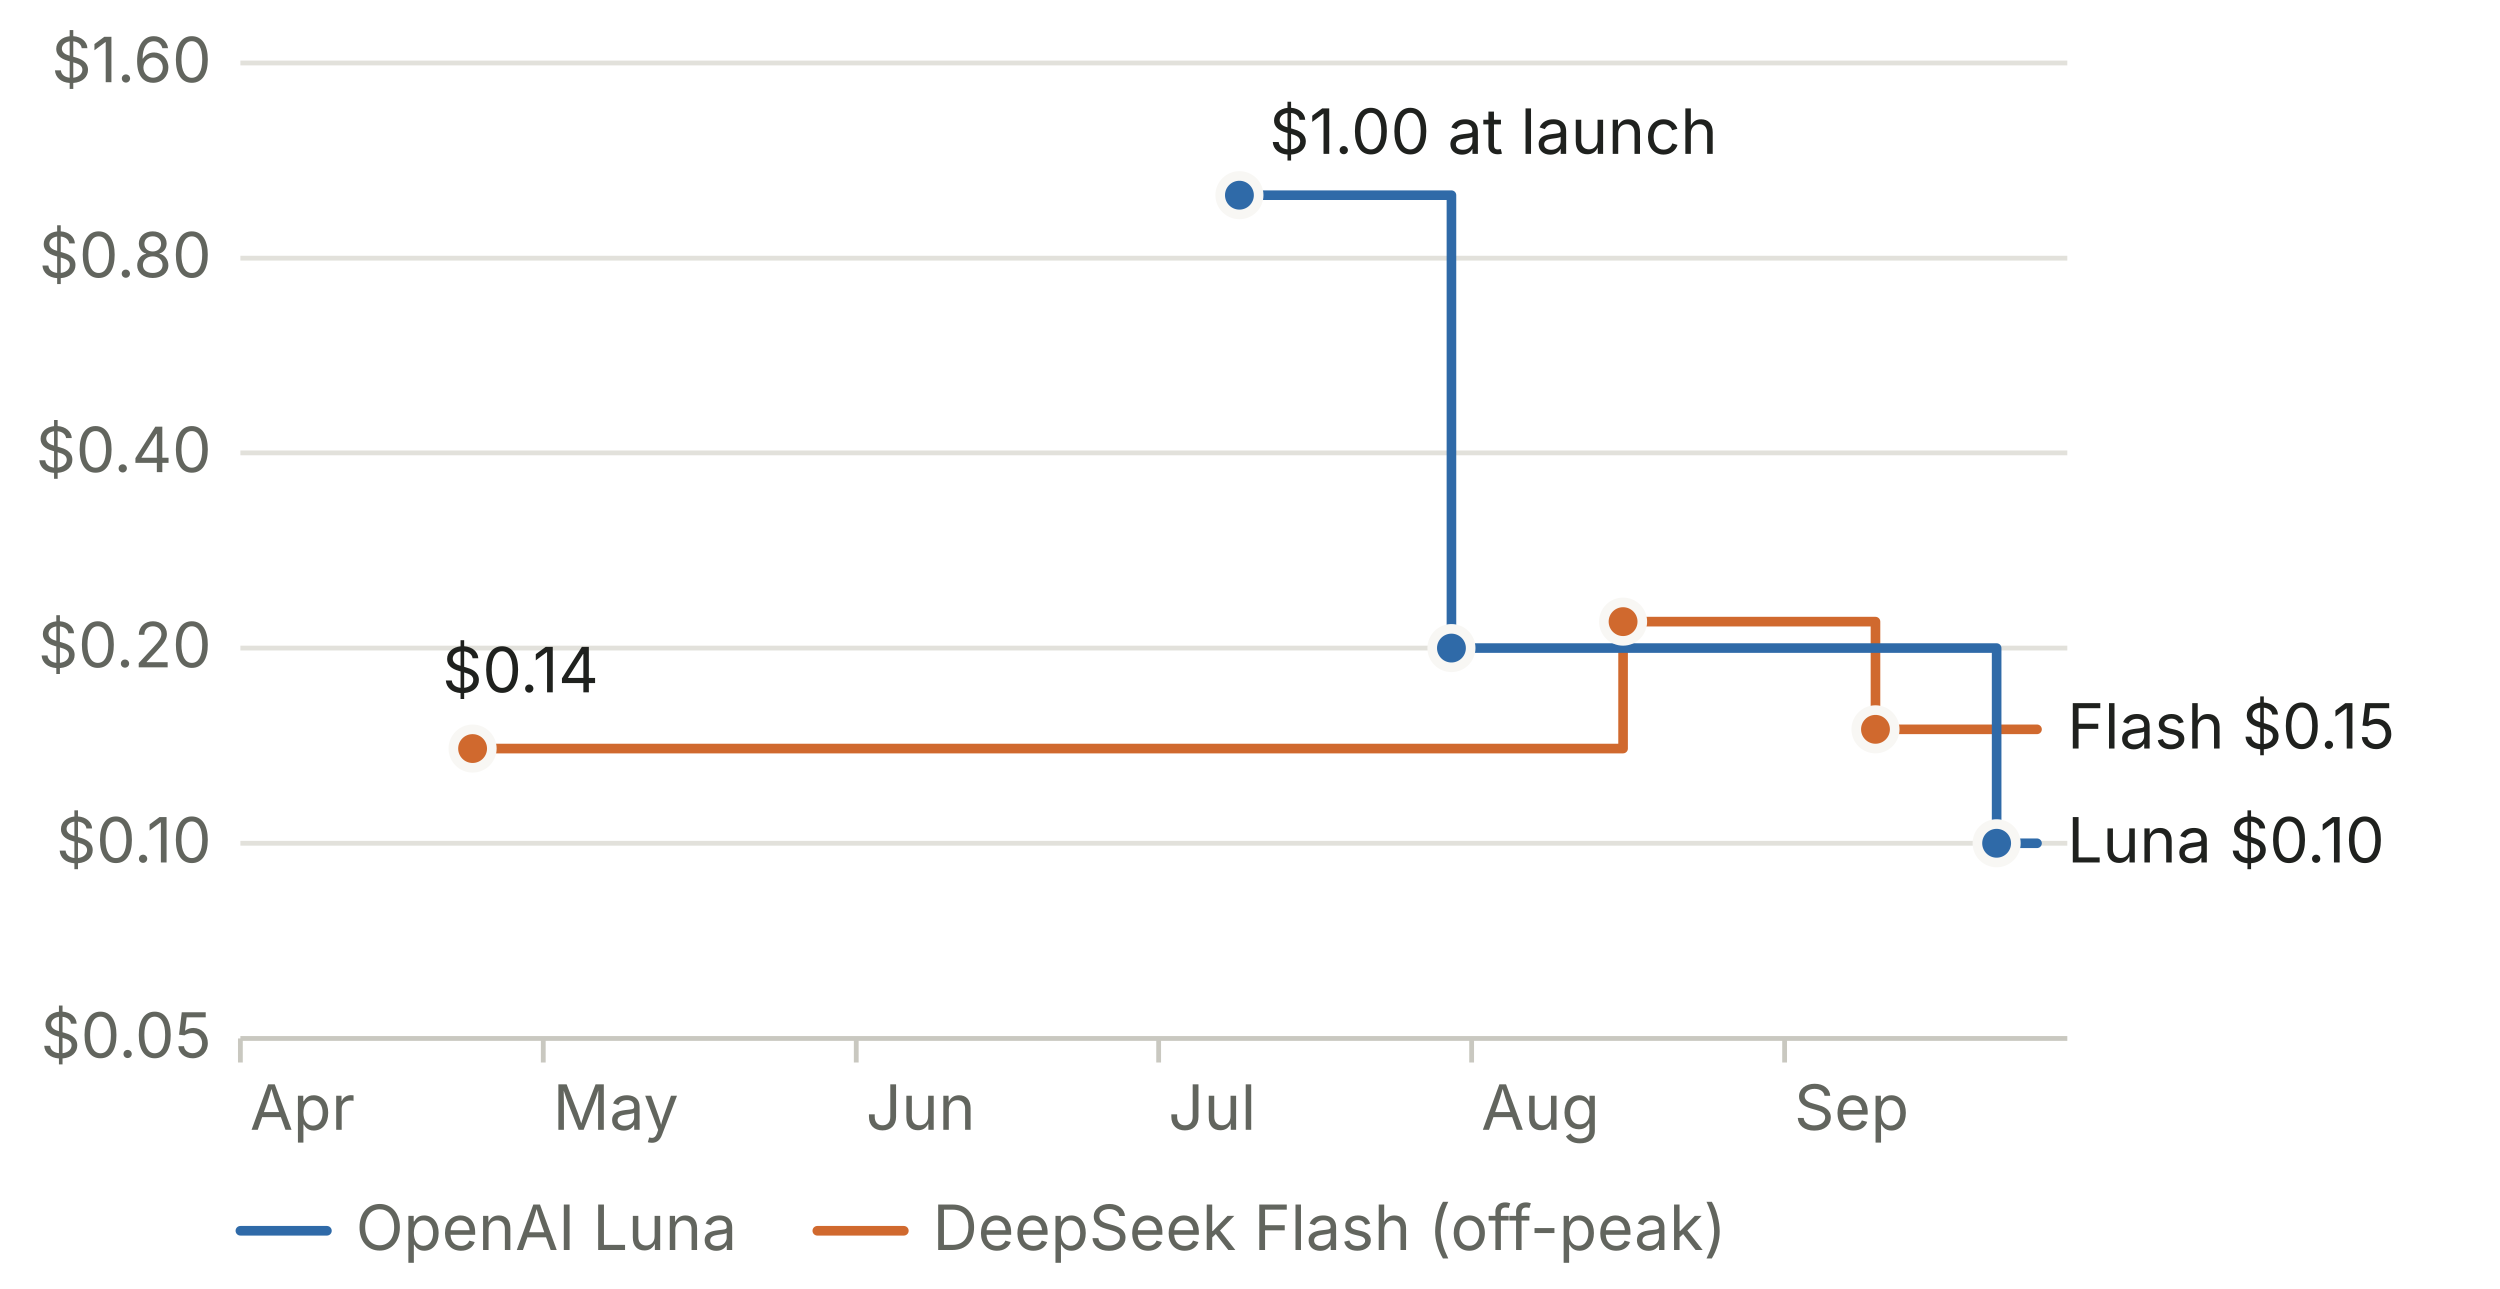
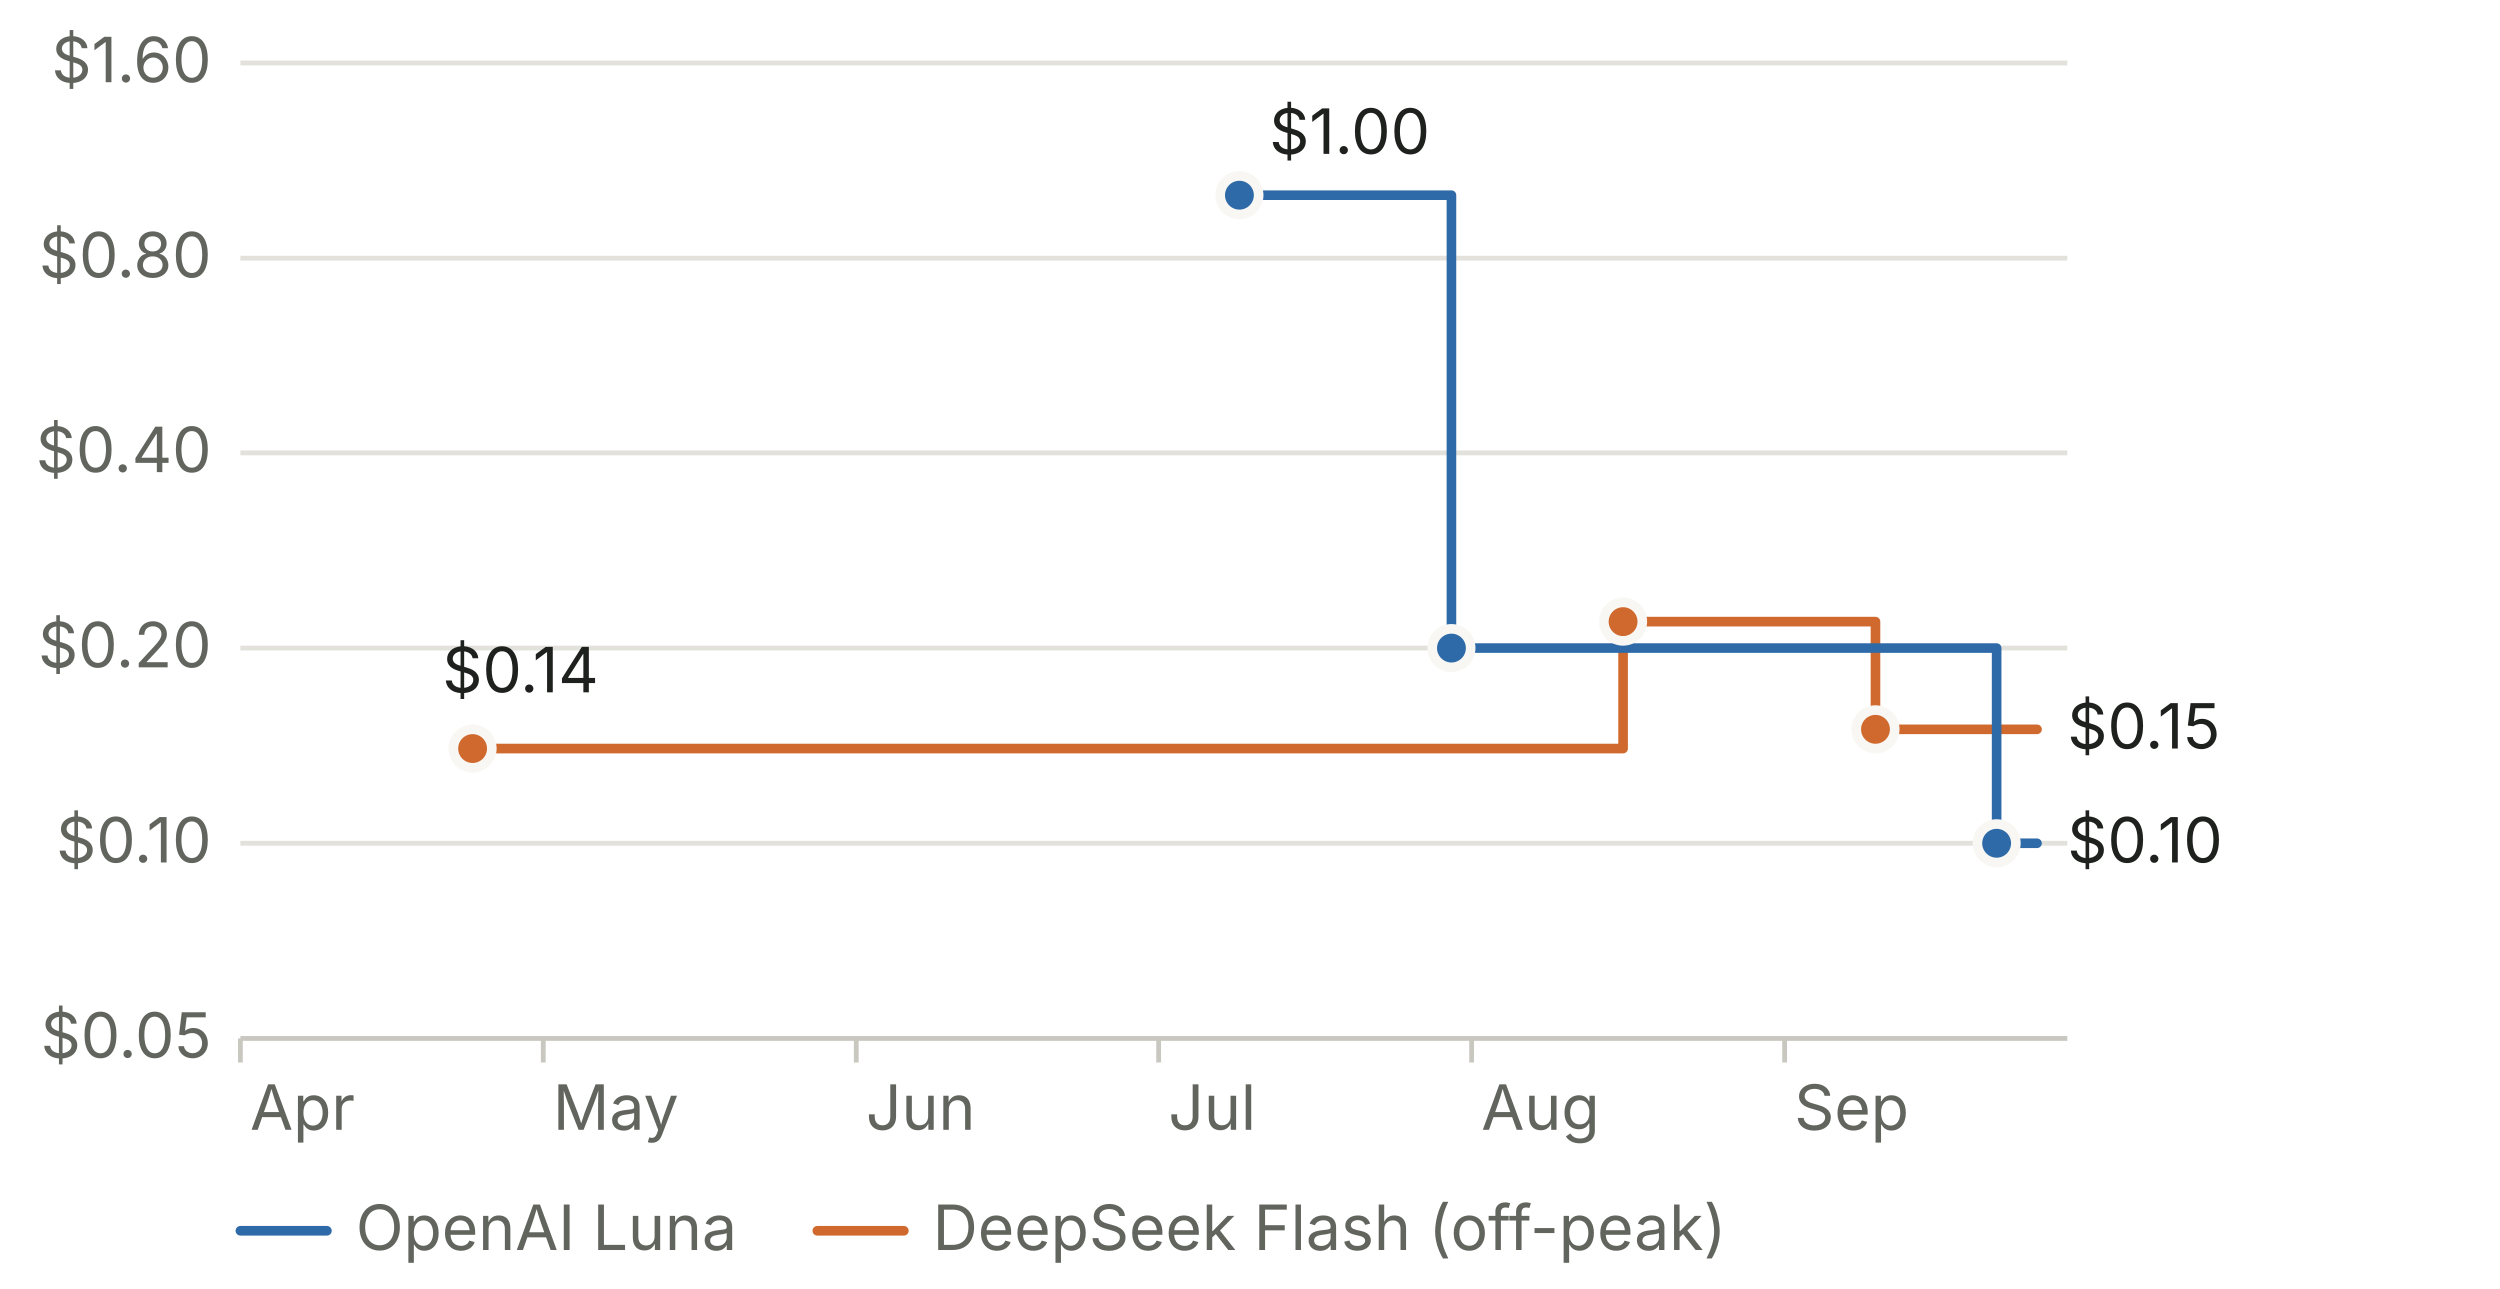
<svg xmlns="http://www.w3.org/2000/svg" viewBox="0 24 520 268" role="img" aria-labelledby="t d">
  <style>
    text { font-family: -apple-system, BlinkMacSystemFont, "Segoe UI", sans-serif; font-size: 13px; }
    .ink { fill: #1f211e; }
    .muted { fill: #62655e; }
    .grid { stroke: #e2e1db; }
    .base { stroke: #c9c8c0; }
    .luna { stroke: #2f6aa8; }
    .luna-fill { fill: #2f6aa8; }
    .flash { stroke: #d0692e; }
    .flash-fill { fill: #d0692e; }
    .ring { stroke: #f8f7f4; }
    @media (prefers-color-scheme: dark) {
      .ink { fill: #e9e8e2; }
      .muted { fill: #9da199; }
      .grid { stroke: #2e312d; }
      .base { stroke: #3e413c; }
      .luna { stroke: #4a8ad6; }
      .luna-fill { fill: #4a8ad6; }
      .flash { stroke: #dc6e35; }
      .flash-fill { fill: #dc6e35; }
      .ring { stroke: #181a18; }
    }
  </style>
  <g fill="none" stroke-width="1">
    <line class="grid" x1="50" x2="430" y1="37.1" y2="37.1" />
    <line class="grid" x1="50" x2="430" y1="77.7" y2="77.7" />
    <line class="grid" x1="50" x2="430" y1="118.2" y2="118.2" />
    <line class="grid" x1="50" x2="430" y1="158.8" y2="158.8" />
    <line class="grid" x1="50" x2="430" y1="199.4" y2="199.4" />
    <line class="base" x1="50" x2="430" y1="240" y2="240" />
  </g>
  <g class="muted" text-anchor="end">
    <text x="44" y="41.1">$1.60</text>
    <text x="44" y="81.7">$0.80</text>
    <text x="44" y="122.2">$0.40</text>
    <text x="44" y="162.8">$0.20</text>
    <text x="44" y="203.4">$0.10</text>
    <text x="44" y="244">$0.05</text>
  </g>
  <g class="base" stroke-width="1">
    <line x1="50" x2="50" y1="240" y2="245" />
    <line x1="113" x2="113" y1="240" y2="245" />
    <line x1="178.1" x2="178.1" y1="240" y2="245" />
    <line x1="241" x2="241" y1="240" y2="245" />
    <line x1="306.1" x2="306.1" y1="240" y2="245" />
    <line x1="371.2" x2="371.2" y1="240" y2="245" />
  </g>
  <g class="muted">
    <text x="52" y="259">Apr</text>
    <text x="115" y="259">May</text>
    <text x="180.1" y="259">Jun</text>
    <text x="243" y="259">Jul</text>
    <text x="308.1" y="259">Aug</text>
    <text x="373.2" y="259">Sep</text>
  </g>
  <g fill="none" stroke-width="2" stroke-linecap="round" stroke-linejoin="round">
    <path class="flash" d="M98.3,179.7 H337.6 V153.3 H390.1 V175.7 H423.7" />
    <path class="luna" d="M257.8,64.6 H301.9 V158.8 H415.3 V199.4 H423.7" />
  </g>
  <g stroke-width="2">
    <circle class="flash-fill ring" cx="98.3" cy="179.7" r="4" />
    <circle class="flash-fill ring" cx="337.6" cy="153.3" r="4" />
    <circle class="flash-fill ring" cx="390.1" cy="175.7" r="4" />
    <circle class="luna-fill ring" cx="257.8" cy="64.6" r="4" />
    <circle class="luna-fill ring" cx="301.9" cy="158.8" r="4" />
    <circle class="luna-fill ring" cx="415.3" cy="199.4" r="4" />
  </g>
  <g class="ink">
-     <text x="264" y="56">$1.00 at launch</text>
+     <text x="264" y="56">$1.00</text>
    <text x="92" y="168">$0.14</text>
-     <text x="430" y="203.4">Luna $0.10</text>
-     <text x="430" y="179.7">Flash $0.15</text>
+     <text x="430" y="203.4">$0.10</text>
+     <text x="430" y="179.7">$0.15</text>
  </g>
  <g>
    <line class="luna" x1="50" x2="68" y1="280" y2="280" stroke-width="2" stroke-linecap="round" />
    <text class="muted" x="74" y="284">OpenAI Luna</text>
    <line class="flash" x1="170" x2="188" y1="280" y2="280" stroke-width="2" stroke-linecap="round" />
    <text class="muted" x="194" y="284">DeepSeek Flash (off-peak)</text>
  </g>
</svg>
